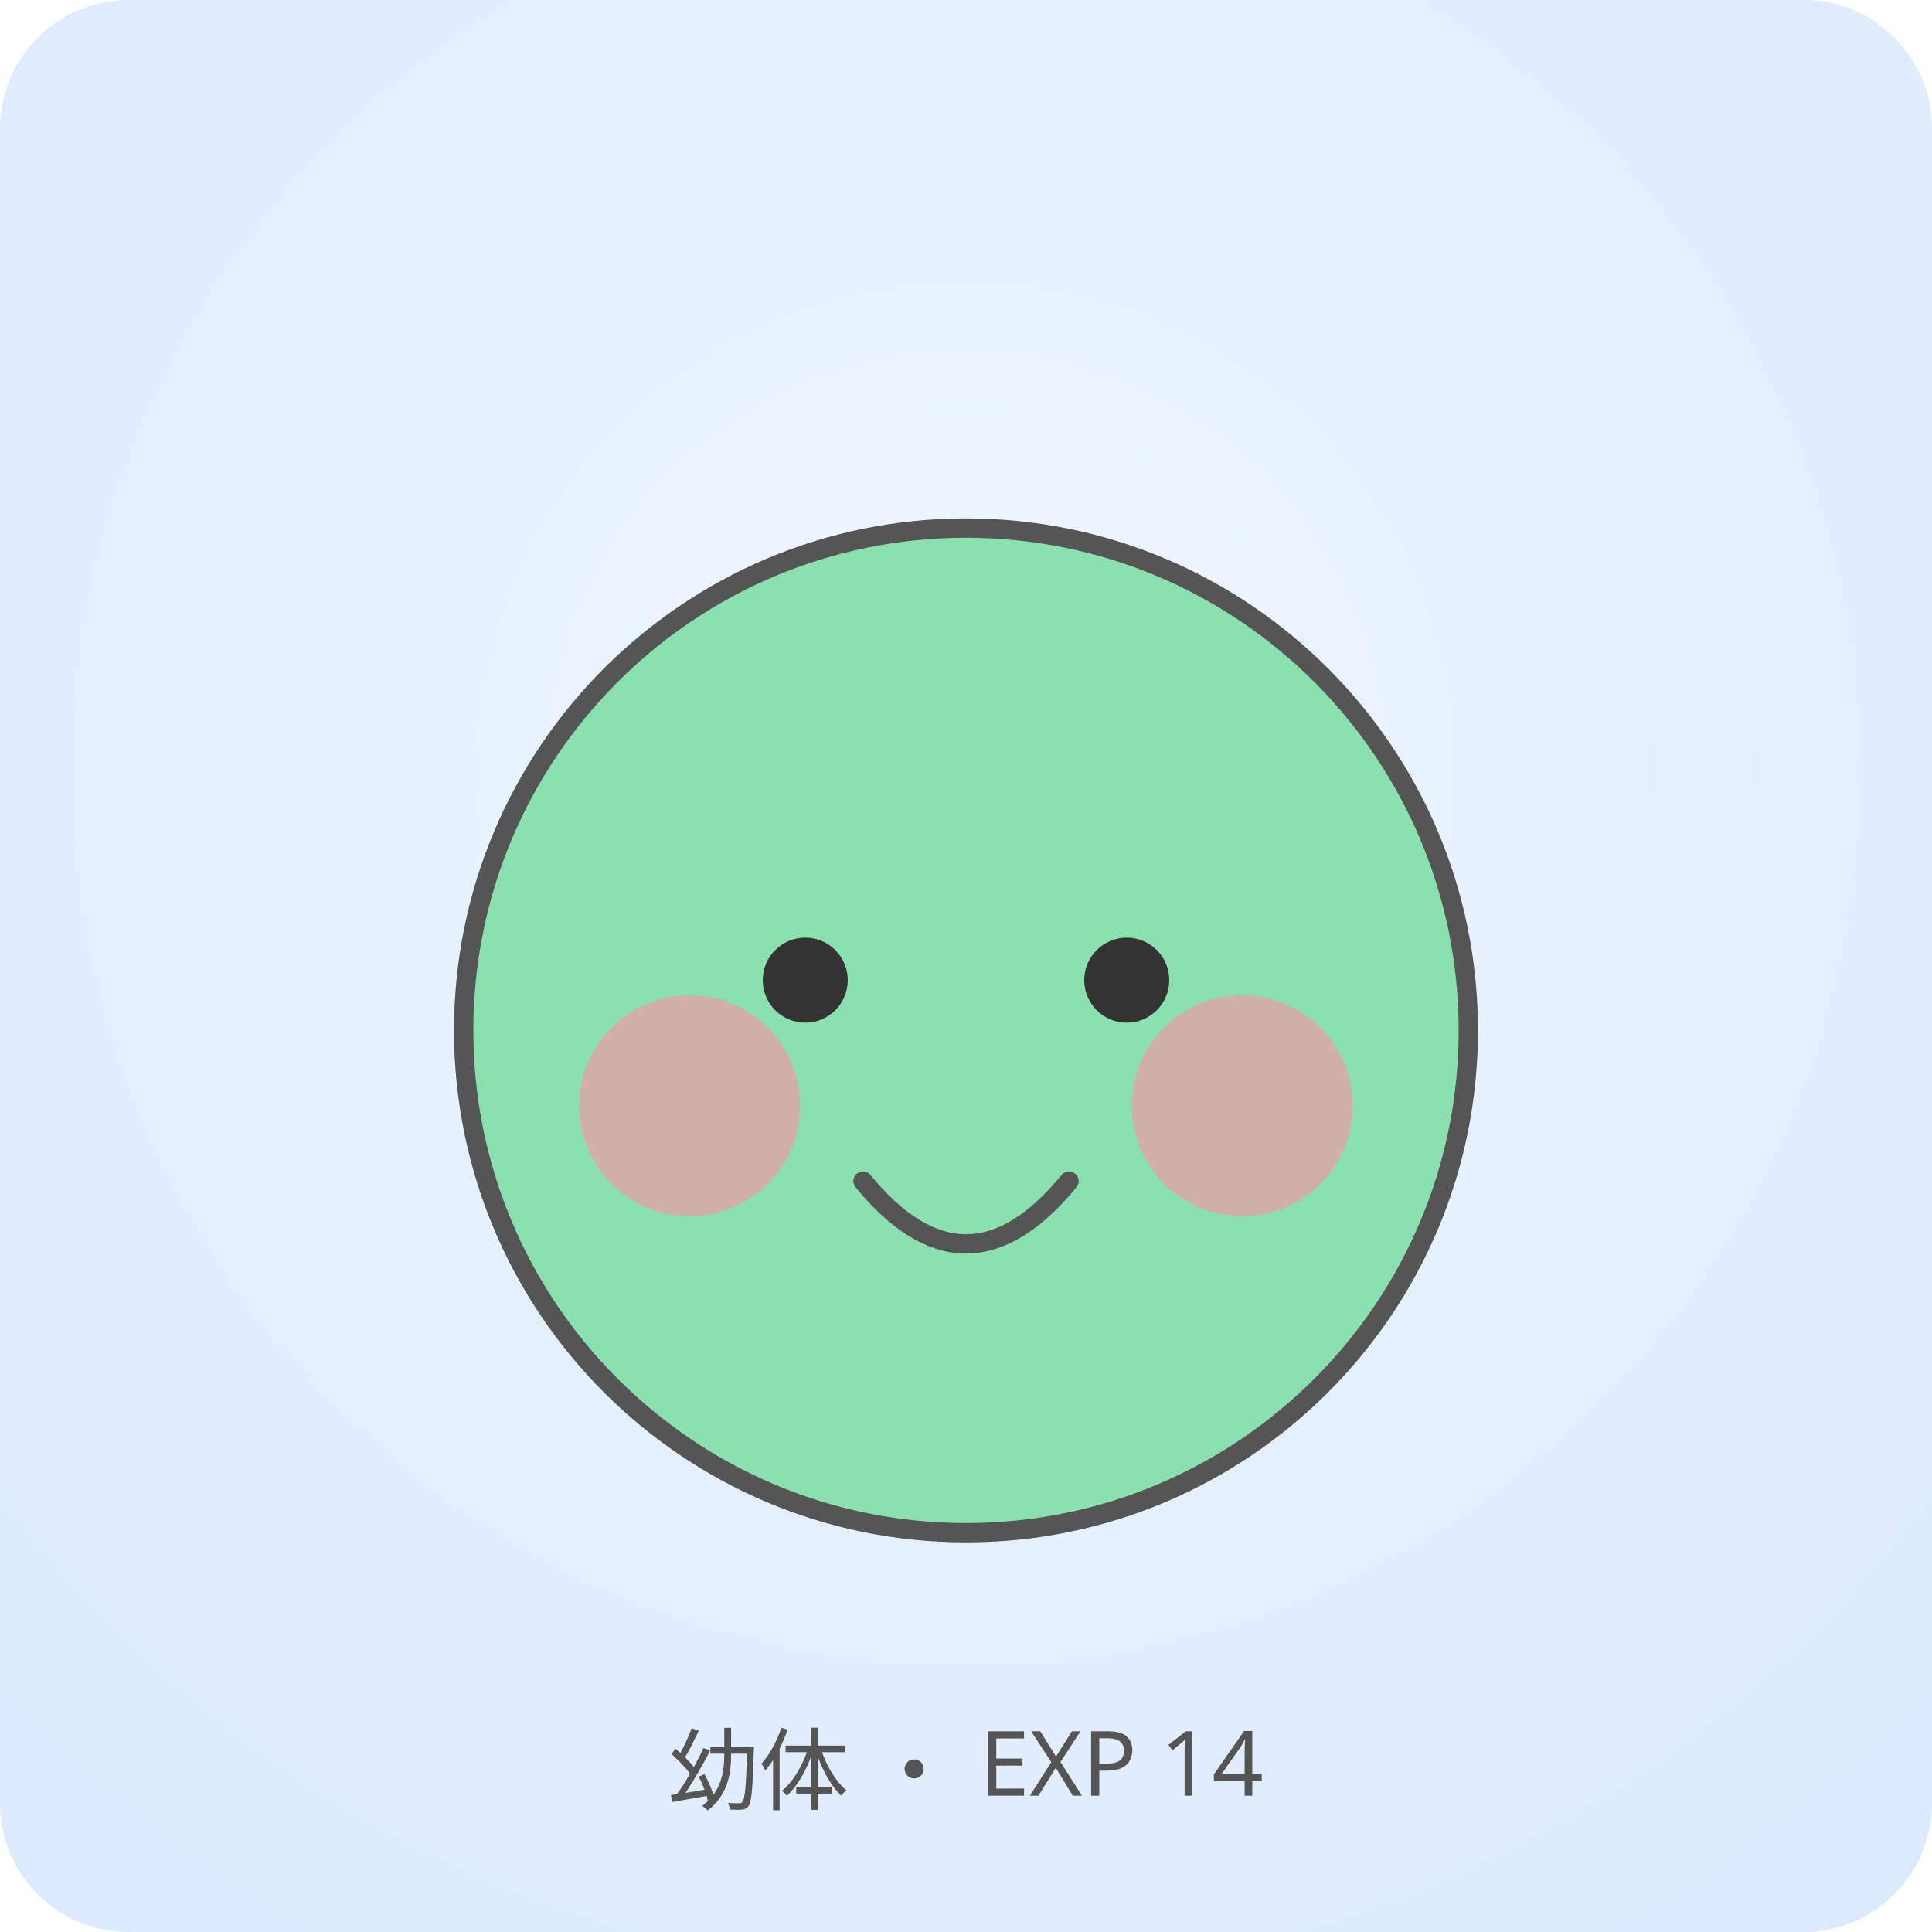
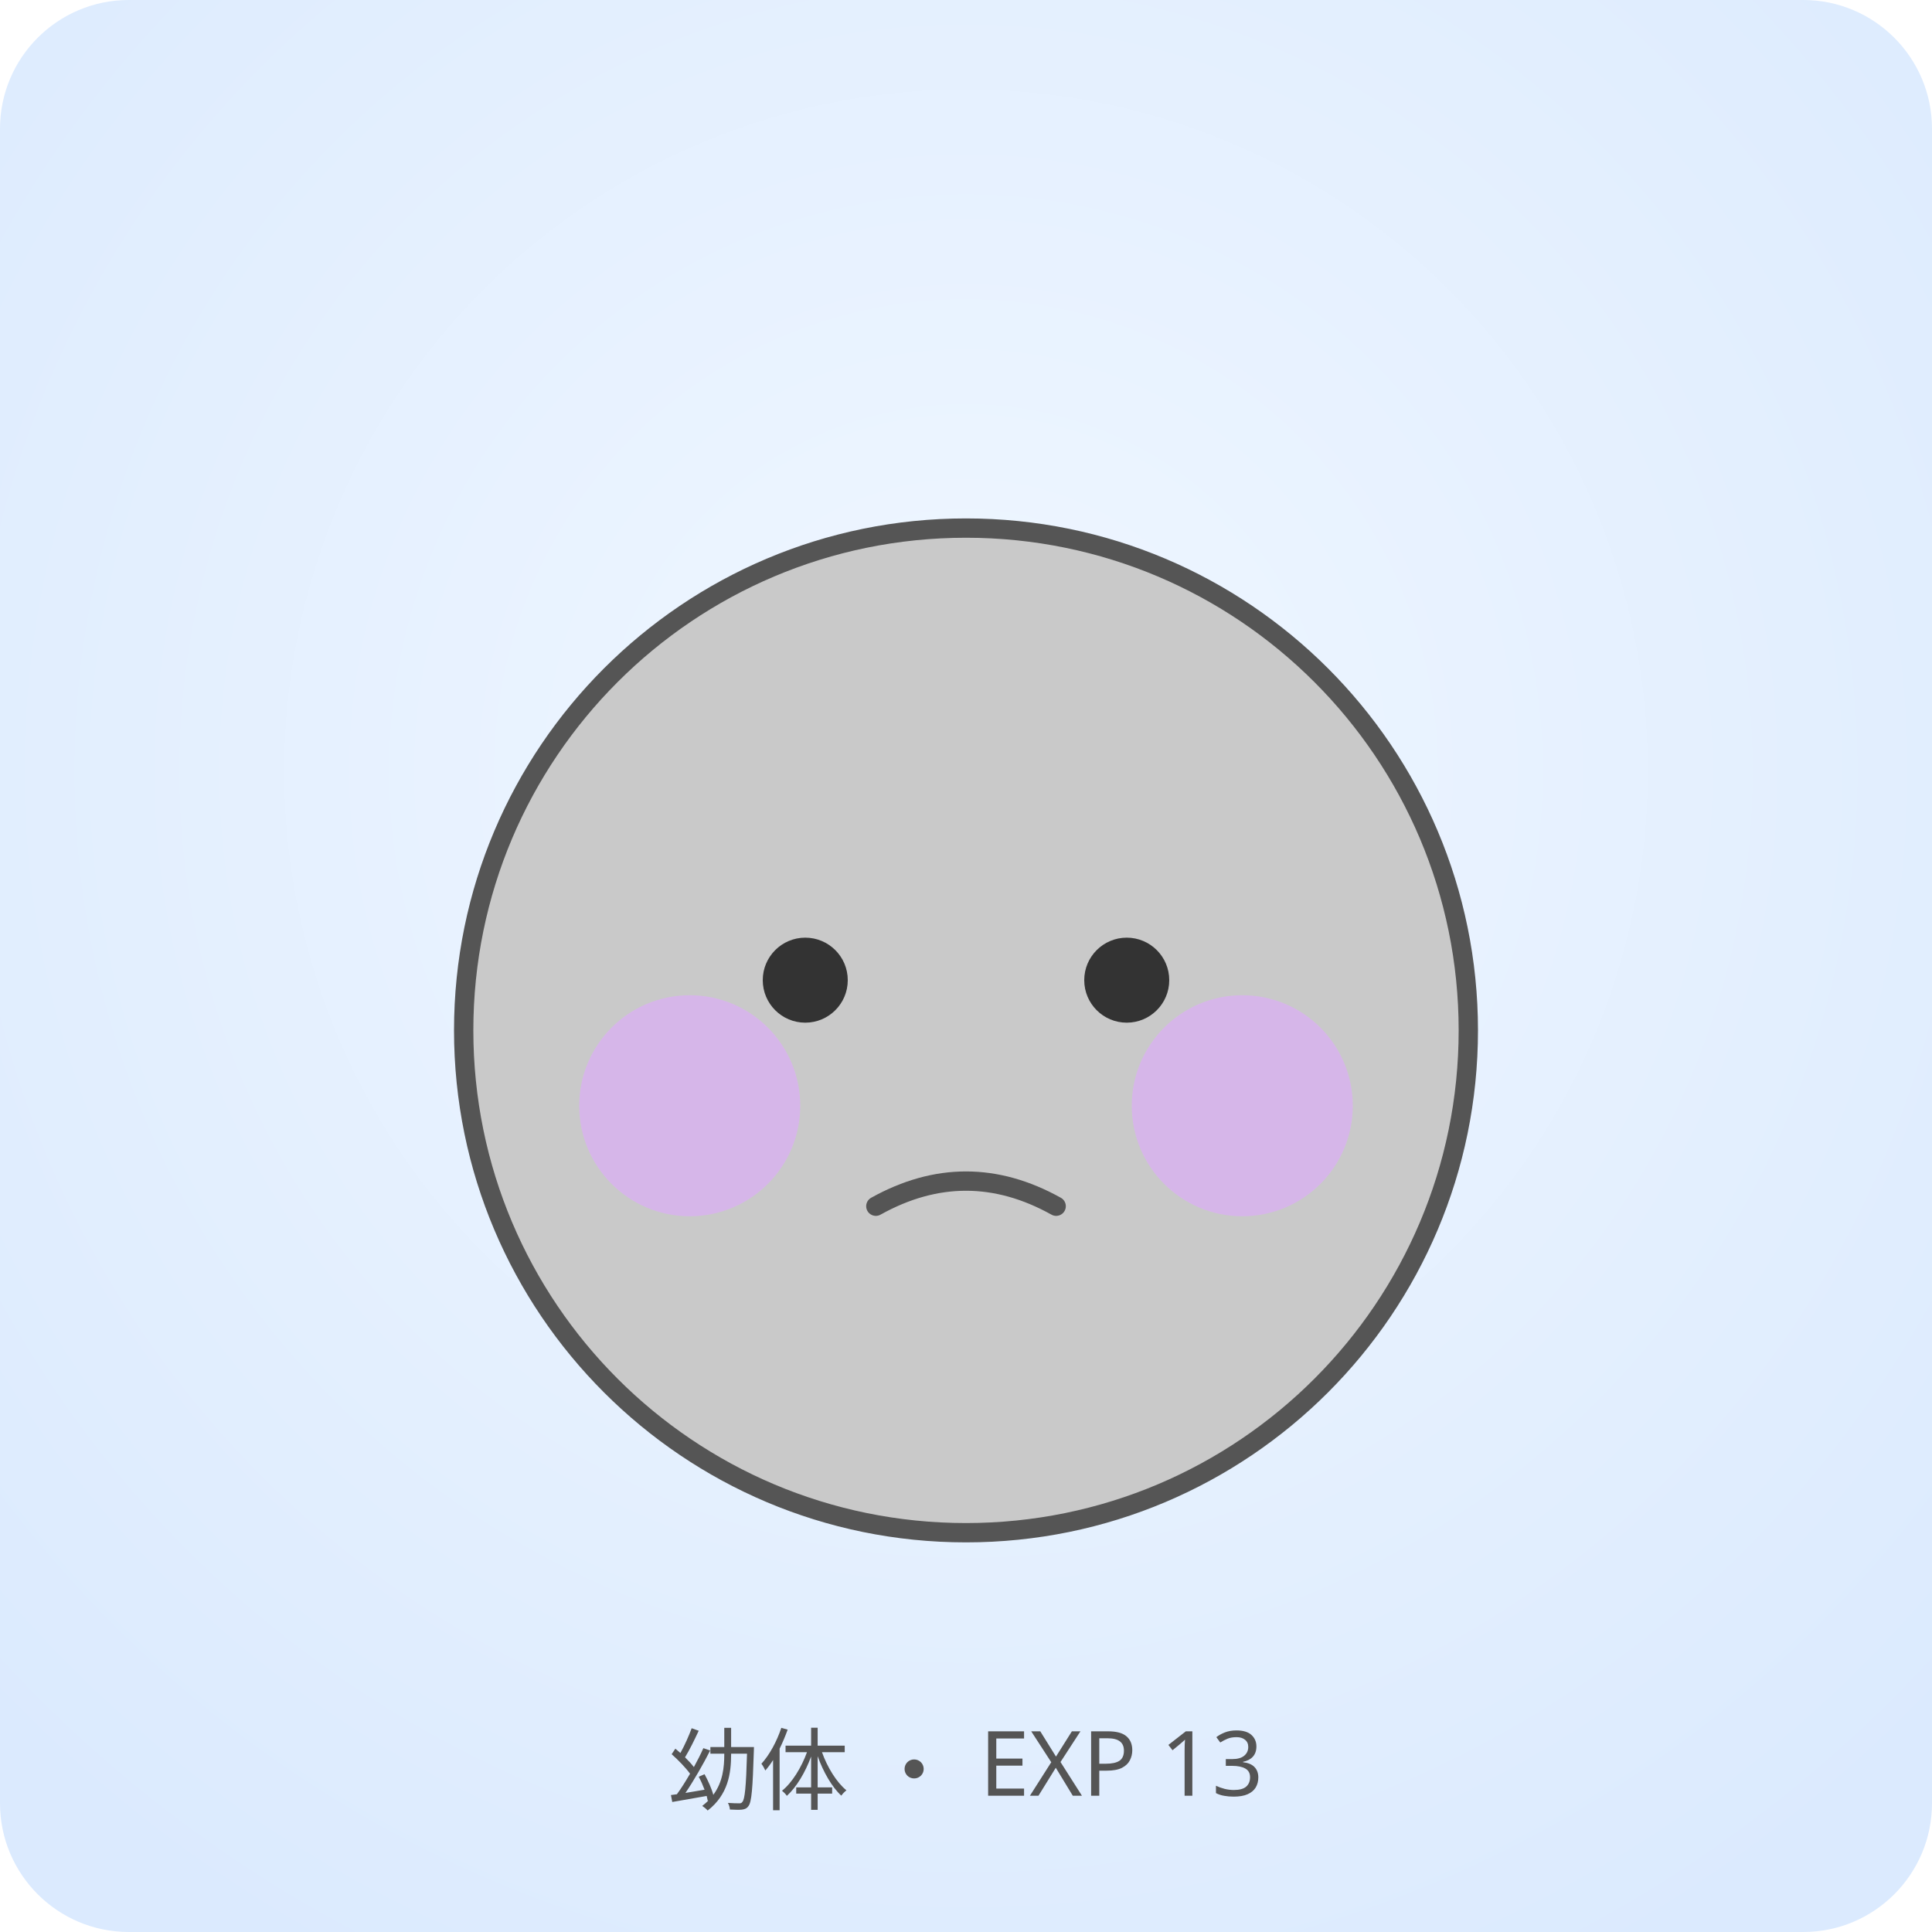
<svg xmlns="http://www.w3.org/2000/svg" viewBox="0 0 300 300" width="300" height="300">
  <defs>
    <radialGradient id="bg" cx="50%" cy="40%" r="70%">
      <stop offset="0%" stop-color="#f0f7ff" />
      <stop offset="100%" stop-color="#dbeafe" />
    </radialGradient>
  </defs>
  <rect width="300" height="300" rx="20" fill="url(#bg)" />
-   <circle cx="150" cy="89.8" r="7" fill="#8be0b0" stroke="#555" stroke-width="2" />
-   <circle cx="150" cy="160" r="78" fill="#8be0b0" stroke="#555" stroke-width="3" />
-   <circle cx="107.1" cy="171.7" r="17.16" fill="#ff8fa3" opacity="0.6" />
-   <circle cx="192.9" cy="171.7" r="17.16" fill="#ff8fa3" opacity="0.6" />
+   <circle cx="150" cy="89.8" r="7" fill="#c9c9c9" stroke="#555" stroke-width="2" />
+   <circle cx="150" cy="160" r="78" fill="#c9c9c9" stroke="#555" stroke-width="3" />
+   <circle cx="107.1" cy="171.7" r="17.16" fill="#e0aaff" opacity="0.6" />
+   <circle cx="192.9" cy="171.7" r="17.16" fill="#e0aaff" opacity="0.6" />
  <circle cx="125.04" cy="152.2" r="6.6" fill="#333" />
  <circle cx="174.96" cy="152.2" r="6.6" fill="#333" />
-   <path d="M 134 183.4 Q 150 202.9 166 183.4" stroke="#555" stroke-width="3" fill="none" stroke-linecap="round" />
-   <text x="150" y="280" text-anchor="middle" font-family="sans-serif" font-size="14" fill="#555">幼体 ・ EXP 14</text>
+   <path d="M 136 187.3 Q 150 179.5 164 187.3" stroke="#555" stroke-width="3" fill="none" stroke-linecap="round" />
+   <text x="150" y="280" text-anchor="middle" font-family="sans-serif" font-size="14" fill="#555">幼体 ・ EXP 13</text>
</svg>
